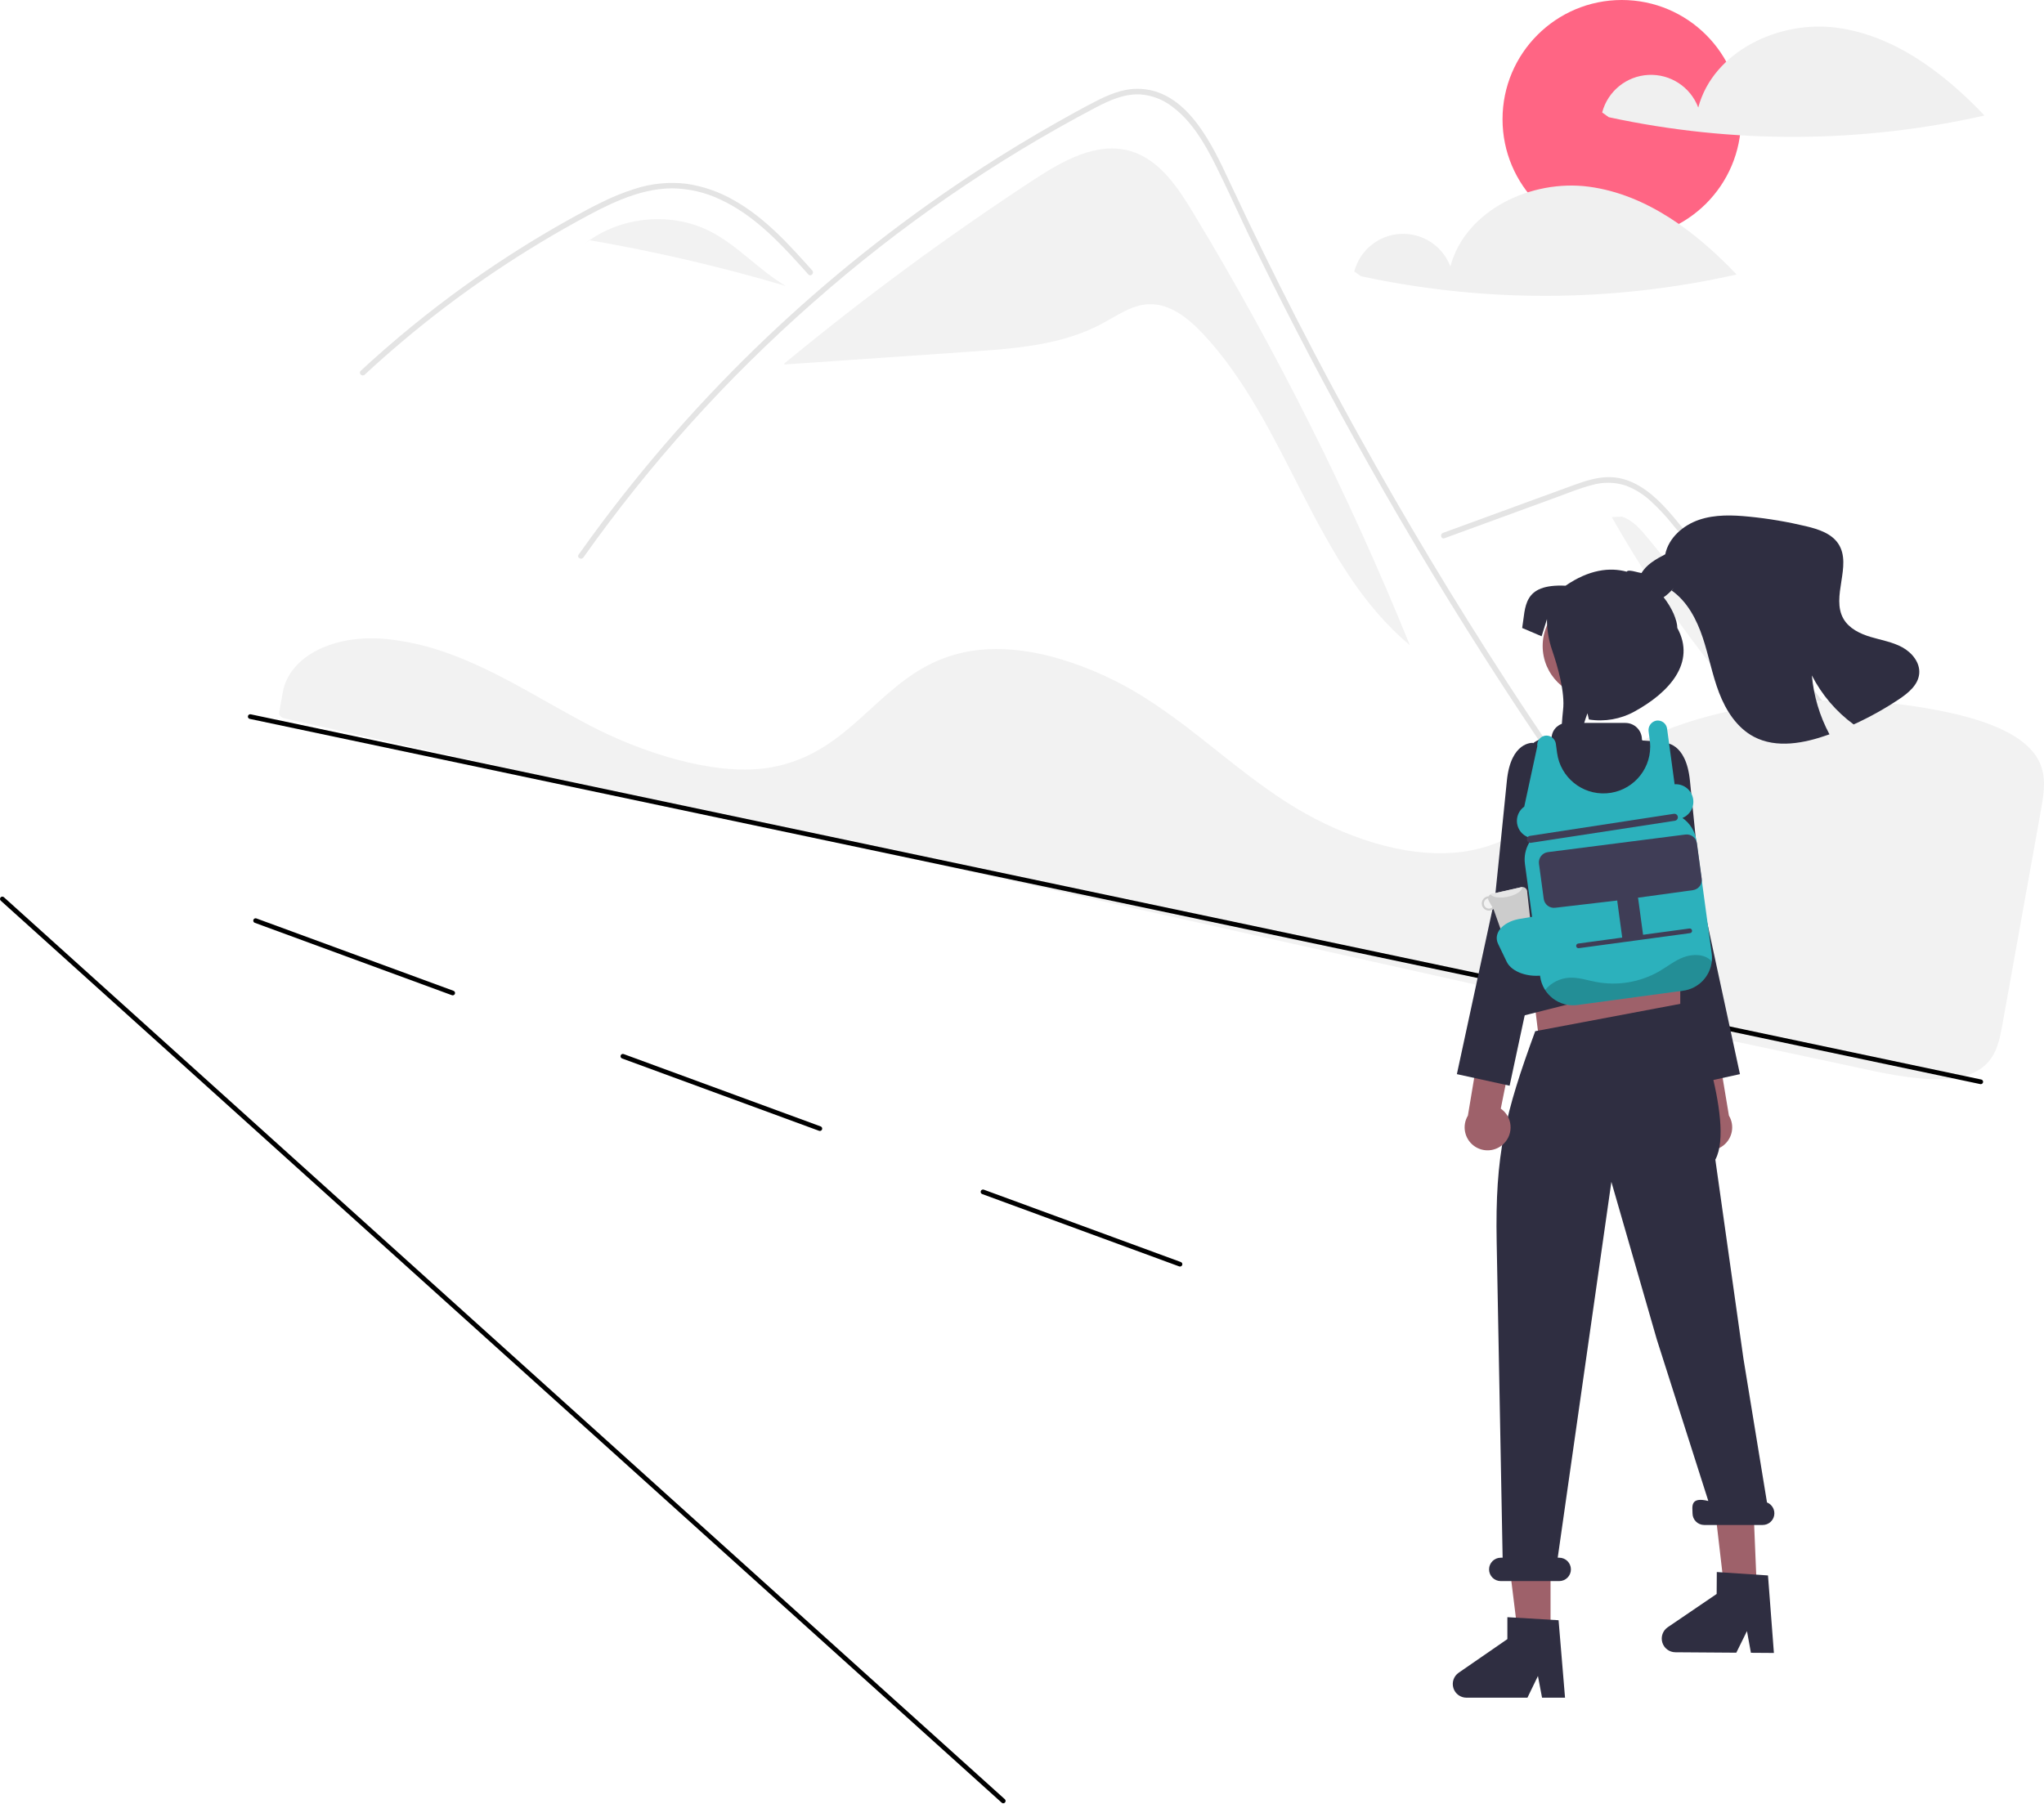
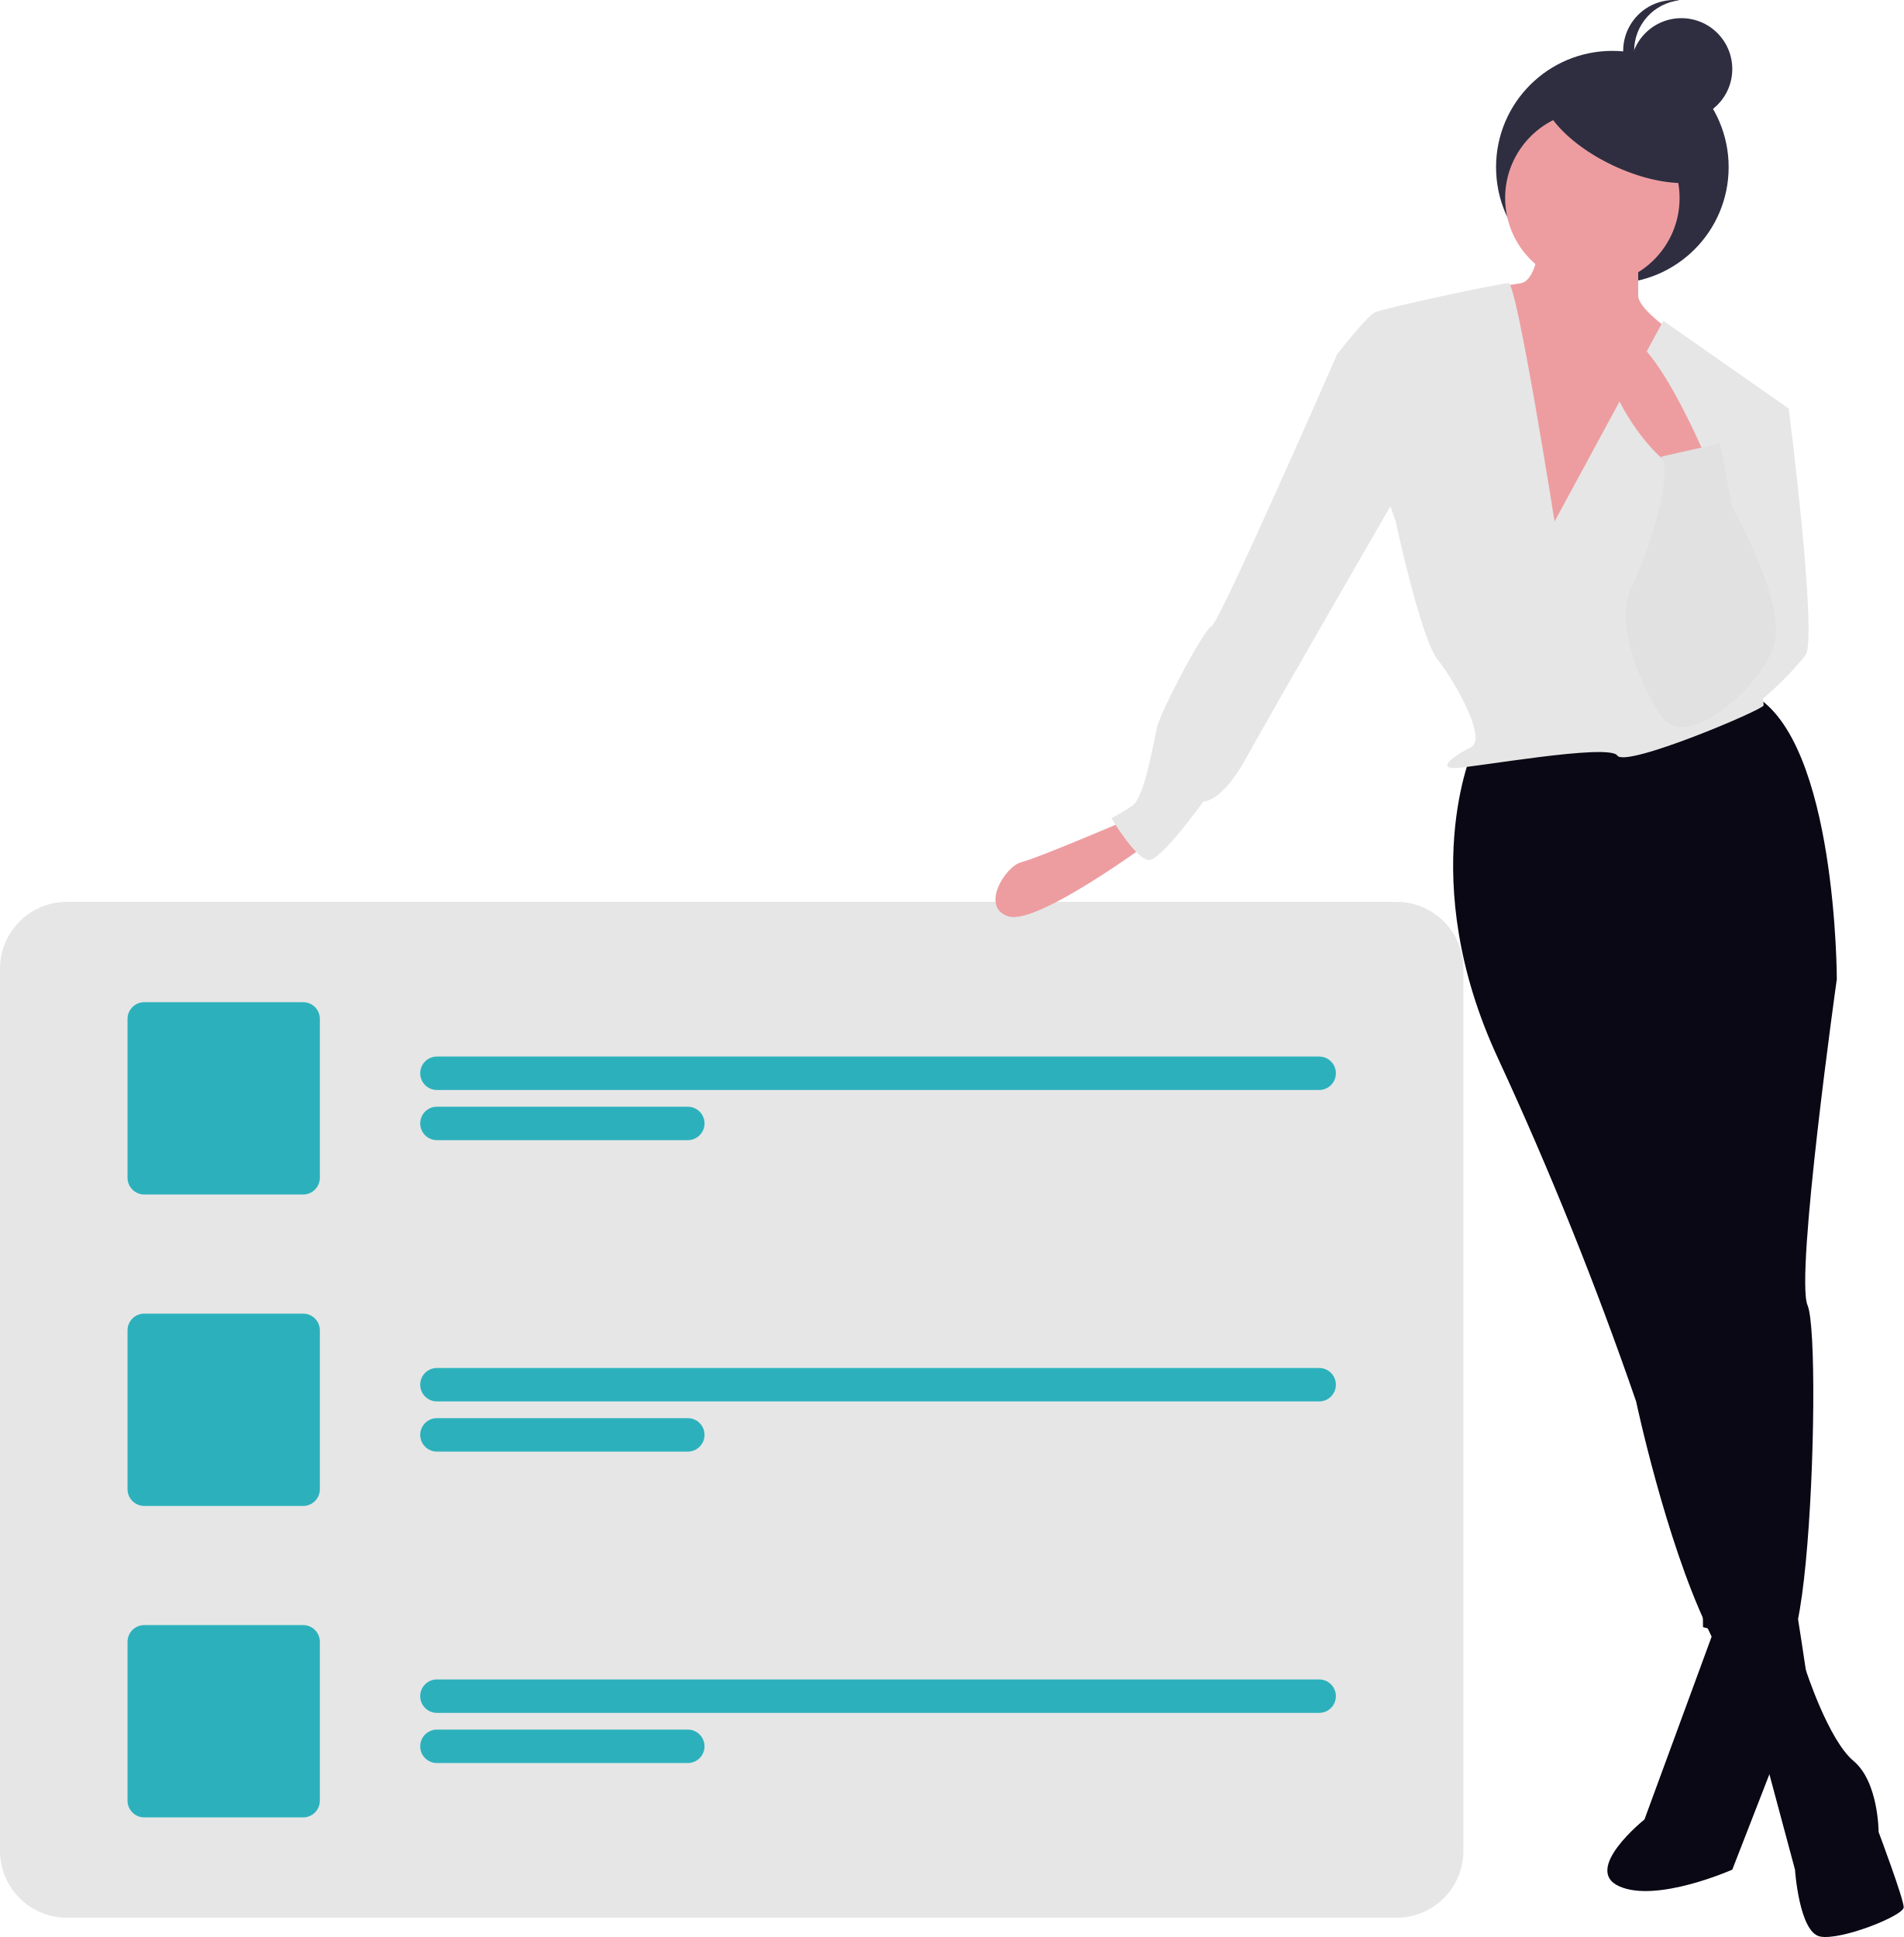
- <svg xmlns="http://www.w3.org/2000/svg" id="currentIllo" data-name="Layer 1" width="874.039" height="771.292" viewBox="0 0 874.039 771.292" class="injected-svg DownloadModal__ImageFile-sc-p17csy-5 iIfSkb grid_media">
-   <path d="M673.062,155.137c-6.611-10.934-14.444-22.608-26.712-26.178-14.207-4.135-28.802,4.079-41.181,12.184a1200.013,1200.013,0,0,0-106.794,78.684l.037.424q39.846-2.748,79.691-5.496c19.192-1.324,39.044-2.83,56.005-11.909,6.436-3.445,12.71-8.047,20.003-8.368,9.061-.398,16.962,5.93,23.17,12.541,36.727,39.109,47.355,98.916,88.558,133.276A1307.621,1307.621,0,0,0,673.062,155.137Z" transform="translate(-162.9803 -64.354)" fill="#f2f2f2" />
-   <path d="M898.816,486.852c-4.061-5.128-5.721-6.33-9.727-11.505Q840.159,412.063,797.108,344.504q-29.241-45.883-55.583-93.529-12.541-22.651-24.394-45.658-9.198-17.839-17.985-35.891c-1.675-3.437-3.303-6.891-4.923-10.352-3.817-8.139-7.563-16.318-11.585-24.346-4.583-9.151-10.162-18.744-18.578-24.891a25.346,25.346,0,0,0-13.204-5.081c-6.851-.443-13.173,2.386-19.115,5.476a615.324,615.324,0,0,0-120.996,83.438A629.917,629.917,0,0,0,412.444,302.789c-.869,1.241-2.924.055-2.047-1.193q5.18-7.325,10.565-14.492A633.399,633.399,0,0,1,582.67,136.269q15.73-10.194,32.051-19.431c5.484-3.106,10.992-6.171,16.594-9.048,5.492-2.821,11.324-5.358,17.598-5.452,21.351-.332,32.407,23.848,40,40.119q3.58,7.681,7.246,15.314,13.856,28.981,28.779,57.432,9.21,17.566,18.823,34.927,29.917,54.062,63.596,105.935c29.743,45.808,59.25,86.275,93.134,129.112C901.424,486.362,899.756,488.053,898.816,486.852Z" transform="translate(-162.9803 -64.354)" fill="#e4e4e4" />
-   <path d="M508.636,181.73c-1.24-1.383-2.473-2.766-3.722-4.149-9.846-10.889-20.411-21.652-33.931-27.894a49.228,49.228,0,0,0-20.624-4.781c-7.38.024-14.595,1.96-21.414,4.67-3.224,1.288-6.377,2.75-9.482,4.307-3.548,1.786-7.033,3.69-10.502,5.61q-9.767,5.405-19.281,11.284-18.93,11.699-36.674,25.184-9.198,6.993-18.017,14.445-8.202,6.922-16.073,14.216c-1.122,1.035-2.797-.64-1.675-1.675,1.383-1.288,2.782-2.568,4.18-3.832q5.927-5.358,12.043-10.51,11.153-9.411,22.884-18.096,18.242-13.513,37.74-25.192,9.743-5.832,19.755-11.174c2.015-1.075,4.054-2.126,6.116-3.121a97.502,97.502,0,0,1,14.54-5.919,51.724,51.724,0,0,1,21.96-2.157,57.173,57.173,0,0,1,20.261,7.009c13.275,7.42,23.572,18.894,33.591,30.091C511.323,181.184,509.655,182.867,508.636,181.73Z" transform="translate(-162.9803 -64.354)" fill="#e4e4e4" />
-   <path d="M780.643,294.569l31.811-11.635L828.249,277.157c5.144-1.881,10.276-4.023,15.593-5.37a24.6,24.6,0,0,1,14.114.18,32.529,32.529,0,0,1,11.008,6.824,89.337,89.337,0,0,1,9.029,9.642c3.439,4.133,6.827,8.308,10.23,12.47q21.068,25.765,41.86,51.755,20.792,25.989,41.306,52.198,20.564,26.274,40.845,52.767,2.484,3.246,4.965,6.494c.914,1.196,2.973.017,2.047-1.196q-20.431-26.76-41.147-53.3-20.767-26.604-41.82-52.982-21.053-26.378-42.391-52.527-5.316-6.515-10.649-13.015c-2.999-3.655-5.965-7.35-9.254-10.753-6.039-6.245-13.583-11.764-22.614-11.914-5.31-.088-10.448,1.597-15.381,3.381-5.318,1.924-10.624,3.884-15.935,5.826l-32.034,11.716-8.008,2.929c-1.421.52-.807,2.812.63,2.286Z" transform="translate(-162.9803 -64.354)" fill="#e4e4e4" />
-   <path d="M466.796,163.388c-16.166-8.308-36.868-6.681-51.723,3.699a737.726,737.726,0,0,1,83.932,19.589C487.555,179.967,478.599,169.455,466.796,163.388Z" transform="translate(-162.9803 -64.354)" fill="#f2f2f2" />
-   <path d="M414.914,167.059l-3.112,2.53c1.053-.885,2.147-1.715,3.271-2.501C415.02,167.078,414.967,167.068,414.914,167.059Z" transform="translate(-162.9803 -64.354)" fill="#f2f2f2" />
-   <path d="M867.766,294.685c-3.131-3.812-6.517-7.803-11.201-9.351l-4.373.172A496.015,496.015,0,0,0,984.306,436.543Q926.036,365.614,867.766,294.685Z" transform="translate(-162.9803 -64.354)" fill="#f2f2f2" />
-   <path d="M667.565,606.081a.992.992,0,0,1-.345-.062l-84.261-30.953a1.0 1,0,0,1,.689-1.877L667.91,604.142a1.0 1,0,0,1-.345,1.938Z" transform="translate(-162.9803 -64.354)" />
-   <path d="M513.565,548.081a.992.992,0,0,1-.345-.062l-84.261-30.953a1.0 1,0,0,1,.689-1.877L513.91,546.142a1.0 1,0,0,1-.345,1.938Z" transform="translate(-162.9803 -64.354)" />
-   <path d="M356.565,490.081a.992.992,0,0,1-.345-.062l-84.261-30.953a1.0 1,0,1,1,.689-1.877L356.91,488.142a1.0 1,0,0,1-.345,1.938Z" transform="translate(-162.9803 -64.354)" />
-   <path d="M340.778,339.738c-3.513-.785-7.07-1.405-10.583-1.837l-.511-.063c-23.321-2.777-43.01,6.958-45.796,22.645l-.495,2.838c-.309,1.795-.643,3.725-1.04,5.86-.192,1.054.867,2.132,2.407,2.476L845.649,497.037c39.607,8.564,79.087,17.024,117.337,25.144a177.652,177.652,0,0,0,21.711,3.511c10.927.926,18.927-.293,24.46-3.725l.001 0c6.877-4.253,8.607-11.157,10.019-19.078,2.846-15.997,5.877-32.793,8.897-49.538,2.661-14.758,5.316-29.477,7.832-43.574,1.478-8.369,2.281-15.869-2.879-22.891-5.596-7.598-17.581-13.494-35.623-17.527-.218-.049-.434-.097-.655-.145-56.592-12.407-117.619-2.55-151.854,24.53-3.942,3.118-7.734,6.553-11.401,9.875a158.915,158.915,0,0,1-17.302,14.232,66.95,66.95,0,0,1-10.666,5.986c-.257.125-.548.255-.851.372-.705.318-1.433.613-2.135.865a62.042,62.042,0,0,1-12.655,3.397l-.431.065c-.326.056-.678.107-1.027.147a68.206,68.206,0,0,1-7.479.589c-10.812.309-22.585-1.669-34.991-5.882a151.752,151.752,0,0,1-32.578-15.751c-10.814-6.914-20.639-14.717-30.141-22.263-4.173-3.316-8.49-6.743-12.828-10.046-.815-.622-1.618-1.23-2.434-1.842-5.313-3.969-10.177-7.354-14.871-10.348a146.281,146.281,0,0,0-37.143-17.035c-13.864-4.03-26.63-5.128-37.931-3.275a60.649,60.649,0,0,0-9.253,2.27c-13.923,4.597-23.917,13.74-33.581,22.583-12.021,10.999-24.453,22.373-44.611,25.204-23.263,3.273-53.836-7.081-74.693-17.866-6.557-3.391-13.045-7.056-19.318-10.601q-3.801-2.148-7.611-4.28c-4.993-2.785-9.099-4.982-12.918-6.915l-1.208-.614c-.673-.337-1.346-.675-2.034-1.007-4.55-2.238-8.825-4.154-13.075-5.86l-1.004-.409c-2.021-.785-3.918-1.486-5.788-2.137l-.747-.259A109.236,109.236,0,0,0,340.778,339.738Z" transform="translate(-162.9803 -64.354)" fill="#f2f2f2" />
-   <path d="M1009.981,528.062a1.009,1.009,0,0,1-.208-.021l-740-156.208a1,1,0,0,1,.413-1.957l740,156.208a1,1,0,0,1-.206,1.979Z" transform="translate(-162.9803 -64.354)" />
-   <circle cx="693.5" cy="51" r="51" fill="#ff6584" />
-   <path d="M948.516,76.224c-24.717-3.341-52.935,10.019-59.341,34.124a21.597,21.597,0,0,0-41.093,2.109l2.83,2.027a372.275,372.275,0,0,0,160.659-.726C994.377,95.688,973.233,79.565,948.516,76.224Z" transform="translate(-162.9803 -64.354)" fill="#f0f0f0" />
-   <path d="M842.516,144.224c-24.717-3.341-52.935,10.019-59.341,34.124a21.597,21.597,0,0,0-41.093,2.109l2.83,2.027a372.275,372.275,0,0,0,160.659-.726C888.377,163.688,867.233,147.565,842.516,144.224Z" transform="translate(-162.9803 -64.354)" fill="#f0f0f0" />
-   <path d="M886.872,553.437a9.76,9.76,0,0,1,1.357-14.904L872.689,461.346l17.161,5.51,12.439,74.659A9.813,9.813,0,0,1,886.872,553.437Z" transform="translate(-162.9803 -64.354)" fill="#9e616a" />
-   <path d="M863.926,390.13l10.648-8.037s9.393-.665,11.056,16.274,5.079,49.95,5.079,49.95l16.293,75.463-22.554,4.95-17.451-81.438-10.469-24.184Z" transform="translate(-162.9803 -64.354)" fill="#2f2e41" />
-   <polygon points="718.5 449 658.5 448 653.5 407 718.5 407 718.5 449" fill="#9e616a" />
-   <polygon points="663.032 699.832 649.181 699.831 642.591 646.404 663.034 646.405 663.032 699.832" fill="#9e616a" />
-   <polygon points="751.276 680.645 737.425 680.548 731.21 627.076 749.225 631.209 751.276 680.645" fill="#9e616a" />
-   <polygon points="707.954 371.691 711.092 379.851 710.465 388.011 649.04 409.286 652.088 373.574 658.993 365.414 707.954 371.691" fill="#ffb6b6" />
-   <circle cx="681.602" cy="276.32" r="21.938" fill="#9e616a" />
-   <path d="M832.208,790.486h-9.829l-1.754-9.279-4.493,9.279H790.064a5.86,5.86,0,0,1-3.33-10.682l20.817-14.377v-9.381l21.896,1.307Z" transform="translate(-162.9803 -64.354)" fill="#2f2e41" />
-   <path d="M921.523,771.351l-9.828-.069-1.689-9.292-4.558,9.248-26.067-.182a5.86,5.86,0,0,1-3.255-10.705l20.917-14.231.066-9.381,21.886,1.46Z" transform="translate(-162.9803 -64.354)" fill="#2f2e41" />
-   <path d="M918.566,706.973l-10.086-61.619-12-85c8.788-16.32-11-67-11-67l-2.793.134L819.467,505.415l.014-.061c-12.931,35.268-17.215,52.691-16.506,90.248l2.547,135.01h-.799a5,5,0,0,0,0,10h25a5,5,0,0,0,0-10h-.645l22.947-160.757L871.48,637.354l22,69c-8-2-6.758,2.634-6.758,5.258a5,5,0,0,0,5,5h25a4.995,4.995,0,0,0,1.844-9.639Z" transform="translate(-162.9803 -64.354)" fill="#2f2e41" />
-   <path d="M890.403,495.979l-2-20a3.987,3.987,0,0,0-3.605-2.995c-.833-9.527-4.339-50.629-4.549-52.421l-.008-.076-1.594-34.058a5.037,5.037,0,0,0-4.703-4.79l-8.421-.55a.446.446,0,0,1-.431-.445,7.081,7.081,0,0,0-7.081-7.081H833.08a6.63,6.63,0,0,0-6.576,5.804.44.44,0,0,1-.448.396l-.003-0a11.845,11.845,0,0,0-11.915,9.824c-3.408,19.831-10.239,64.84-6.862,89.862,1.176,8.711-1.359,1.812-1.803,9.1a5.365,5.365,0,0,0,1.336,3.89c-2.058.598-2.856,2.821-2.328,4.916l-.438-.108a4,4,0,0,0,4.856,2.901L885.502,480.836C887.644,480.296,890.943,498.121,890.403,495.979Z" transform="translate(-162.9803 -64.354)" fill="#2f2e41" />
-   <path d="M806.089,553.437a9.76,9.76,0,0,0-1.357-14.904l15.54-77.187-17.161,5.51-12.439,74.659A9.813,9.813,0,0,0,806.089,553.437Z" transform="translate(-162.9803 -64.354)" fill="#9e616a" />
-   <path d="M829.034,390.13l-10.648-8.037s-9.393-.665-11.056,16.274-5.079,49.95-5.079,49.95l-16.293,75.463,22.554,4.95,17.451-81.438,10.469-24.184Z" transform="translate(-162.9803 -64.354)" fill="#2f2e41" />
-   <path d="M868.076,321.166c4.087,1.217,7.9-2.202,10.745-5.441l-1.011,1.2c6.692,4.713,10.693,12.39,13.289,20.161,2.596,7.763,4.044,15.894,6.975,23.546,2.93,7.643,7.66,15.037,14.9,18.85,9.699,5.107,21.583,2.785,31.9-.9.137-.051.266-.094.403-.146a65.737,65.737,0,0,1-7.523-25.191,59.771,59.771,0,0,0,17.873,20.967,137.213,137.213,0,0,0,19.381-10.779c3.984-2.665,8.183-6.109,8.645-10.882.471-4.738-3.067-9.065-7.24-11.344-4.173-2.279-8.971-3.05-13.529-4.421-4.55-1.362-9.194-3.599-11.584-7.711-5.509-9.459,3.761-22.8-2.151-32.02-2.913-4.533-8.568-6.349-13.812-7.609a182.606,182.606,0,0,0-24.317-4.104c-7.189-.72-14.617-.985-21.455,1.328-6.838,2.313-13.041,7.686-14.506,14.763-3.993,2.099-8.217,4.421-10.359,8.405C862.558,313.815,863.749,319.881,868.076,321.166Z" transform="translate(-162.9803 -64.354)" fill="#2f2e41" />
-   <path d="M874.177,319.572c3.914,4.903,6.044,10.205,6.044,13.38,8.13,14.859-3.496,27.623-18.356,35.753a30.443,30.443,0,0,1-19.45,3.391l-.622-2.654-.842,2.39s-9.675,31.954-12.866,33.828c1.211-5.687,2.598-32.017,3.272-37.567.933-7.554-2.32-18.799-4.667-25.638a40.366,40.366,0,0,1-2.21-13.1v-.195l-2.285,7.34-8.319-3.549c1.548-8.878,0-18.956,18.556-18.082,10.036-6.902,18.873-7.953,26.133-5.996.937-1.448,6.339,1.264,7.9.502" transform="translate(-162.9803 -64.354)" fill="#2f2e41" />
-   <path d="M894.95,475.58a14.211,14.211,0,0,1-12.22,12.5l-45.17,6.12a14.224,14.224,0,0,1-15.99-12.18l-6.51-48.14a14.175,14.175,0,0,1,1.8-9.04l-.31-2.34a7.49,7.49,0,0,1-1.78-13.14l5.58-25.85a4.007,4.007,0,0,1,3.82-4.54,4.113,4.113,0,0,1,4.13,3.63l.51,3.8a20.001,20.001,0,0,0,39.82-2.66,20.672,20.672,0,0,0-.18-2.71l-.5-3.74a4.15,4.15,0,0,1,3.18-4.69,3.999,3.999,0,0,1,4.71,3.4l3.23,23.8a7.492,7.492,0,0,1,3.35,14.41,14.165,14.165,0,0,1,5.97,9.74l6.52,48.15A14,14,0,0,1,894.95,475.58Z" transform="translate(-162.9803 -64.354)" fill="#2cb1bc" />
-   <path d="M815.906,423.559a1.502,1.502,0,0,1,1.285-1.688l61.566-9.437a1.5,1.5,0,1,1,.402,2.973l-61.566,9.437A1.502,1.502,0,0,1,815.906,423.559Z" transform="translate(-162.9803 -64.354)" fill="#3f3d56" />
-   <path d="M823.101,448.829l-2.035-15.036a4.413,4.413,0,0,1,3.782-4.965l58.801-7.522a4.413,4.413,0,0,1,4.965,3.782l2.035,15.036a4.413,4.413,0,0,1-3.782,4.965L863.381,448.32a4.413,4.413,0,0,1,.117.489l2.079,15.36,19.819-2.682a1,1,0,1,1,.268,1.982l-19.819,2.682-8.919,1.207L838.098,469.906a1,1,0,0,1-.268-1.982l18.828-2.548-2.079-15.36a4.414,4.414,0,0,1-.017-.502l-26.496,3.097A4.413,4.413,0,0,1,823.101,448.829Z" transform="translate(-162.9803 -64.354)" fill="#3f3d56" />
-   <path d="M591.98,835.646a.998.998,0,0,1-.669-.257l-428-385.792a1,1,0,0,1,1.339-1.486l428,385.792a1,1,0,0,1-.67,1.743Z" transform="translate(-162.9803 -64.354)" />
-   <path d="M816.03,445.94a2.026,2.026,0,0,0-2.15-2.17,1.864,1.864,0,0,0-.32.04l-12.66,2.86a2.085,2.085,0,0,0-1.34,1.03,2.606,2.606,0,0,0-.55.08,3.076,3.076,0,1,0,1.36,6,3.118,3.118,0,0,0,1.24-.6l4.29,12.08a2.015,2.015,0,0,0,2.21.97l8.23-1.86a2.043,2.043,0,0,0,1.57-1.82Zm-15.85,6.98a2.2,2.2,0,0,1-.98-4.29c.04-.01.08,0,.12-.01a2.071,2.071,0,0,0,.27,1.04L801.16,452.4A2.071,2.071,0,0,1,800.18,452.92Z" transform="translate(-162.9803 -64.354)" fill="#ccc" />
-   <path d="M813.88,443.77c.12,1.6-2.62,3.44-6.29,4.17-3.37.69-6.39.21-7.24-1.05a1.919,1.919,0,0,1,.55-.22l12.66-2.86A1.864,1.864,0,0,1,813.88,443.77Z" transform="translate(-162.9803 -64.354)" fill="#e6e6e6" />
-   <path d="M807.264,475.724l-3.675-7.646c-2.153-4.479,1.789-9.245,8.787-10.624L821,456l3.607,25.202-.747.147C816.862,482.727,809.417,480.203,807.264,475.724Z" transform="translate(-162.9803 -64.354)" fill="#2cb1bc" />
-   <g opacity="0.2">
-     <path d="M894.95,475.58a14.211,14.211,0,0,1-12.22,12.5l-45.17,6.12a14.208,14.208,0,0,1-13.87-6.42,14.512,14.512,0,0,1,10.36-5.24c3.88-.2,7.64,1.09,11.44,1.81a39.589,39.589,0,0,0,26.83-4.45c3.53-2.05,6.71-4.67,10.59-6.13,3.88-1.45,8.89-1.4,11.7,1.43A4.033,4.033,0,0,1,894.95,475.58Z" transform="translate(-162.9803 -64.354)" />
+ <svg xmlns="http://www.w3.org/2000/svg" width="786.121" height="800" viewBox="0 0 786.121 800" role="img" artist="Katerina Limpitsouni" source="https://undraw.co/">
+   <g transform="translate(-381 -176.268)">
+     <path d="M27.625,0H576.678A27.625,27.625,0,0,1,604.3,27.625V391.934a27.625,27.625,0,0,1-27.625,27.625H27.625A27.625,27.625,0,0,1,0,391.934V27.625A27.625,27.625,0,0,1,27.625,0Z" transform="translate(381 548.747)" fill="#e6e6e6" />
+     <ellipse cx="48.024" cy="48.024" rx="48.024" ry="48.024" transform="translate(998.782 197.278)" fill="#2f2e41" />
+     <path d="M538.93,547.959l-31.078,84.6s-25.9,20.719-10.36,27.625,46.618-6.906,46.618-6.906l24.172-62.157-3.453-43.164Z" transform="translate(552.221 295.169)" fill="#090814" />
+     <path d="M538.93,547.959l-31.078,84.6s-25.9,20.719-10.36,27.625,46.618-6.906,46.618-6.906l24.172-62.157-3.453-43.164Z" transform="translate(552.221 295.169)" fill="#090814" opacity="0.1" />
+     <path d="M525.837,257.459l25.9,3.453s12.086,94.962,6.906,101.868-31.078,34.532-41.438,27.625S525.837,257.459,525.837,257.459Z" transform="translate(567.904 84.098)" fill="#e6e6e6" />
+     <path d="M400.088,357.959S363.83,373.5,356.924,375.225s-17.266,18.992-5.18,22.445,58.7-31.078,58.7-31.078Z" transform="translate(445.889 157.119)" fill="#ed9da0" />
+     <path d="M526.4,572.863l18.992,70.79s1.727,25.9,10.359,27.625,34.532-8.633,34.532-12.086-10.36-31.078-10.36-31.078,0-20.719-10.359-29.352-19.693-37.552-19.693-37.552Z" transform="translate(576.834 304.797)" fill="#090814" />
+     <path d="M571.646,541.531c3.488,8.132,3.056,67.129-.76,106.392-1.848,19.079-4.489,33.5-7.873,35.188l-24.742-6.181-9.79-2.452L528.222,653l-1.468-118.374L497.4,412.038V380.959l74.243,6.906,11.775,18.492.311.5S566.466,529.445,571.646,541.531Z" transform="translate(555.764 173.831)" fill="#090814" />
+     <path d="M463.864,350.4s-24.172,53.524,10.359,127.767A1509.169,1509.169,0,0,1,531.2,619.751s12.086,56.977,29.352,93.235,13.813,37.985,13.813,37.985l27.625-15.539s-15.539-107.048-22.446-117.407-6.906-39.711-6.906-39.711l-18.992-70.79-15.539-67.337,75.969,5.18s0-98.415-34.532-117.407Z" transform="translate(525.419 135.322)" fill="#090814" />
+     <path d="M493.789,212.459s0,27.625-8.633,29.352-25.9,1.727-31.078,10.359,39.711,122.587,39.711,122.587l46.618-29.352,15.539-77.7S533.5,253.9,533.5,246.991V215.912Z" transform="translate(523.982 51.402)" fill="#ed9da0" />
+     <ellipse cx="36.018" cy="36.018" rx="36.018" ry="36.018" transform="translate(1002.533 222.04)" fill="#ed9da0" />
+     <path d="M517.685,327.874s-15.539-98.415-18.992-98.415-51.8,10.359-55.251,12.086S427.9,258.811,427.9,258.811l24.172,69.063s10.359,48.344,17.266,56.977,20.719,32.8,13.813,36.258-13.813,8.633-6.906,8.633,63.883-10.359,67.337-5.18,60.43-18.992,60.43-20.719-6.906-82.876-6.906-82.876l17.266-39.711L562.576,245Z" transform="translate(505.266 63.754)" fill="#e6e6e6" />
+     <path d="M484.4,241.459l-17.266,8.633s-48.344,110.5-51.8,112.228-20.719,34.532-22.445,41.438-5.18,29.352-10.359,32.805a89.707,89.707,0,0,1-8.633,5.18s10.359,17.266,15.539,17.266,22.445-24.172,22.445-24.172,7.583.593,17.943-18.4,66.66-116.274,66.66-116.274Z" transform="translate(466.031 72.473)" fill="#e6e6e6" />
+     <path d="M534.117,293.994s-24.172-58.7-37.985-51.8,10.36,48.344,25.9,55.251Z" transform="translate(551.855 72.598)" fill="#ed9da0" />
+     <path d="M511.534,273.264l24.225-5.476,5.127,26.2s22.446,39.711,17.266,56.977-36.258,44.891-46.618,29.352-18.992-39.711-12.086-53.524S516.713,280.17,511.534,273.264Z" transform="translate(555.446 91.602)" fill="#e6e6e6" />
+     <ellipse cx="19.856" cy="41.438" rx="19.856" ry="41.438" transform="translate(1009.809 227.141) rotate(-64.899)" fill="#2f2e41" />
+     <ellipse cx="21.01" cy="21.01" rx="21.01" ry="21.01" transform="translate(1054.309 183.771)" fill="#2f2e41" />
+     <path d="M505.416,172.47a21.009,21.009,0,0,1,18.757-20.886,21.01,21.01,0,1,0,0,41.772,21.01,21.01,0,0,1-18.76-20.886Z" transform="translate(550.392 24.809)" fill="#2f2e41" />
+     <path d="M6.906,0h65.61a6.906,6.906,0,0,1,6.906,6.906v65.61a6.906,6.906,0,0,1-6.906,6.906H6.906A6.906,6.906,0,0,1,0,72.516V6.906A6.906,6.906,0,0,1,6.906,0Z" transform="translate(433.661 590.185)" fill="#2cb1bc" />
+     <path d="M6.906,0H371.215a6.906,6.906,0,1,1,0,13.813H6.906A6.906,6.906,0,0,1,6.906,0Z" transform="translate(554.521 612.63)" fill="#2cb1bc" />
+     <path d="M6.906,0H110.5a6.906,6.906,0,1,1,0,13.813H6.906A6.906,6.906,0,0,1,6.906,0Z" transform="translate(554.521 633.349)" fill="#2cb1bc" />
+     <path d="M511.534,273.264l24.225-5.476,5.127,26.2s22.446,39.711,17.266,56.977-36.258,44.891-46.618,29.352-18.992-39.711-12.086-53.524S516.713,280.17,511.534,273.264Z" transform="translate(555.446 91.602)" fill="#090814" opacity="0.022" />
+     <path d="M6.906,0h65.61a6.906,6.906,0,0,1,6.906,6.906v65.61a6.906,6.906,0,0,1-6.906,6.906H6.906A6.906,6.906,0,0,1,0,72.516V6.906A6.906,6.906,0,0,1,6.906,0Z" transform="translate(433.661 847.445)" fill="#2cb1bc" />
+     <path d="M6.906,0H371.215a6.906,6.906,0,1,1,0,13.813H6.906A6.906,6.906,0,0,1,6.906,0Z" transform="translate(554.521 869.89)" fill="#2cb1bc" />
+     <path d="M6.906,0H110.5a6.906,6.906,0,1,1,0,13.813H6.906A6.906,6.906,0,0,1,6.906,0Z" transform="translate(554.521 890.609)" fill="#2cb1bc" />
+     <path d="M6.906,0h65.61a6.906,6.906,0,0,1,6.906,6.906v65.61a6.906,6.906,0,0,1-6.906,6.906H6.906A6.906,6.906,0,0,1,0,72.516V6.906A6.906,6.906,0,0,1,6.906,0Z" transform="translate(433.661 718.815)" fill="#2cb1bc" />
+     <path d="M6.906,0H371.215a6.906,6.906,0,1,1,0,13.813H6.906A6.906,6.906,0,0,1,6.906,0Z" transform="translate(554.521 741.26)" fill="#2cb1bc" />
+     <path d="M6.906,0H110.5a6.906,6.906,0,1,1,0,13.813H6.906A6.906,6.906,0,0,1,6.906,0Z" transform="translate(554.521 761.979)" fill="#2cb1bc" />
  </g>
</svg>
